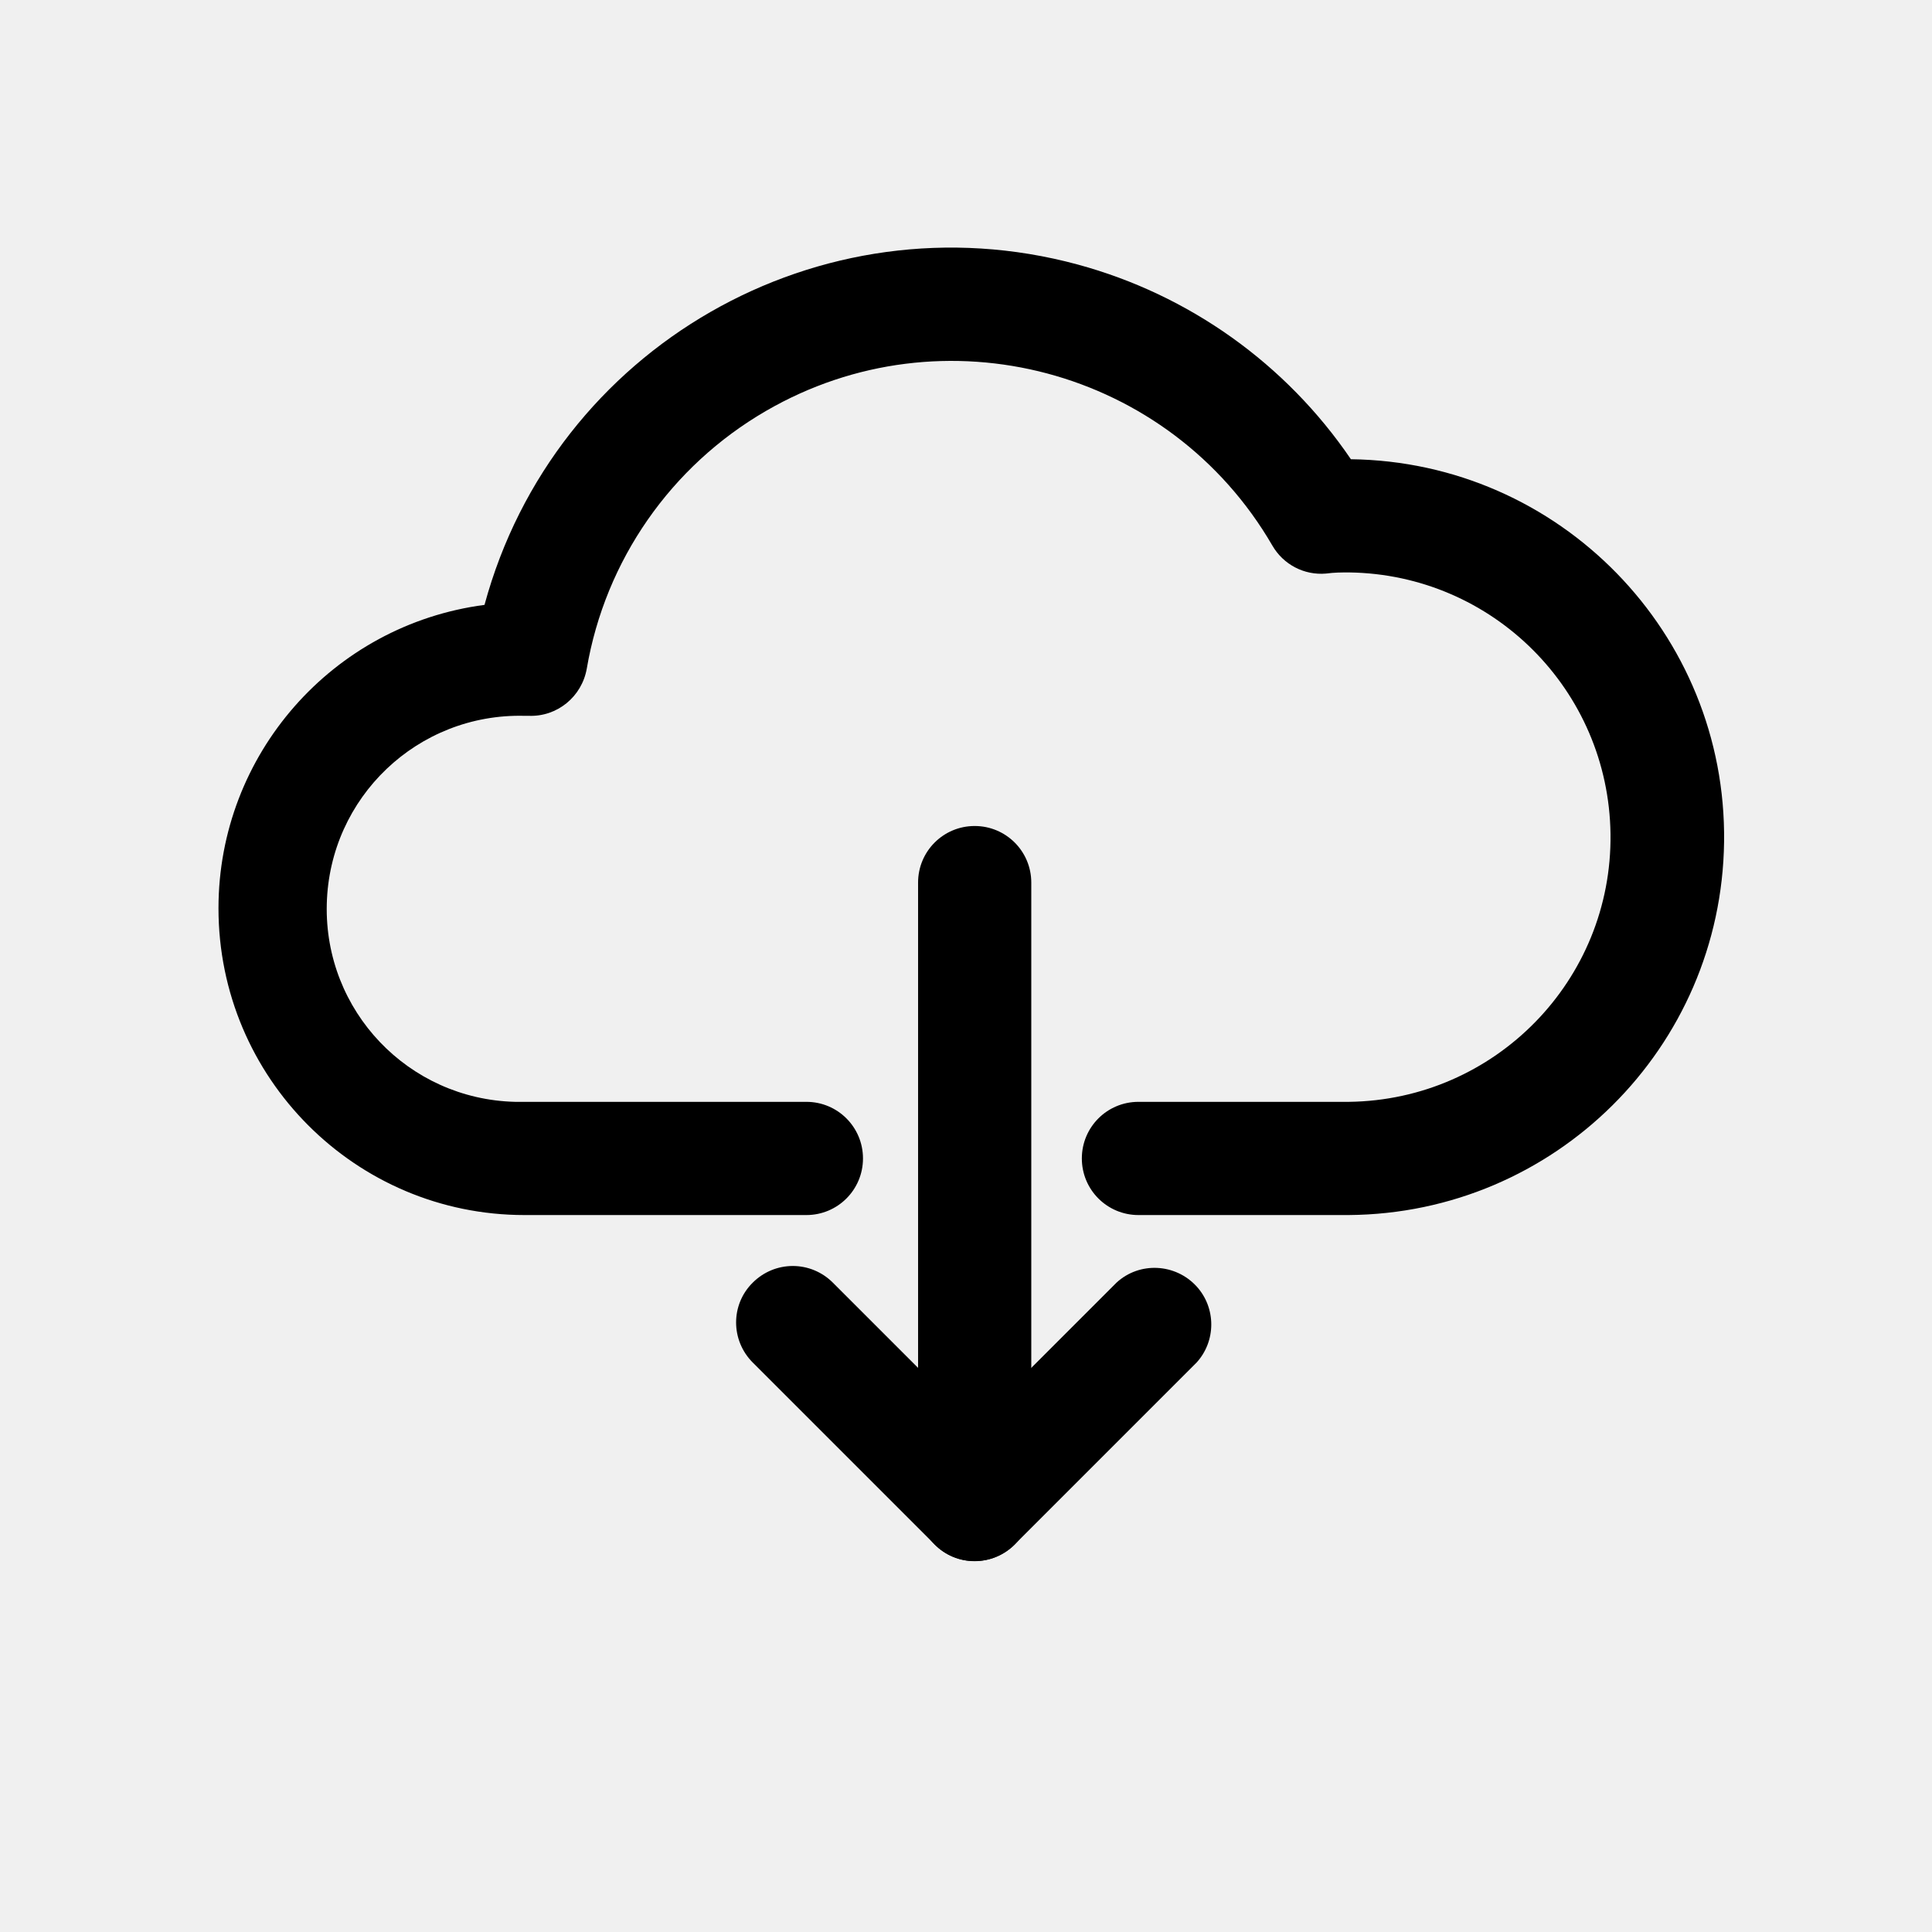
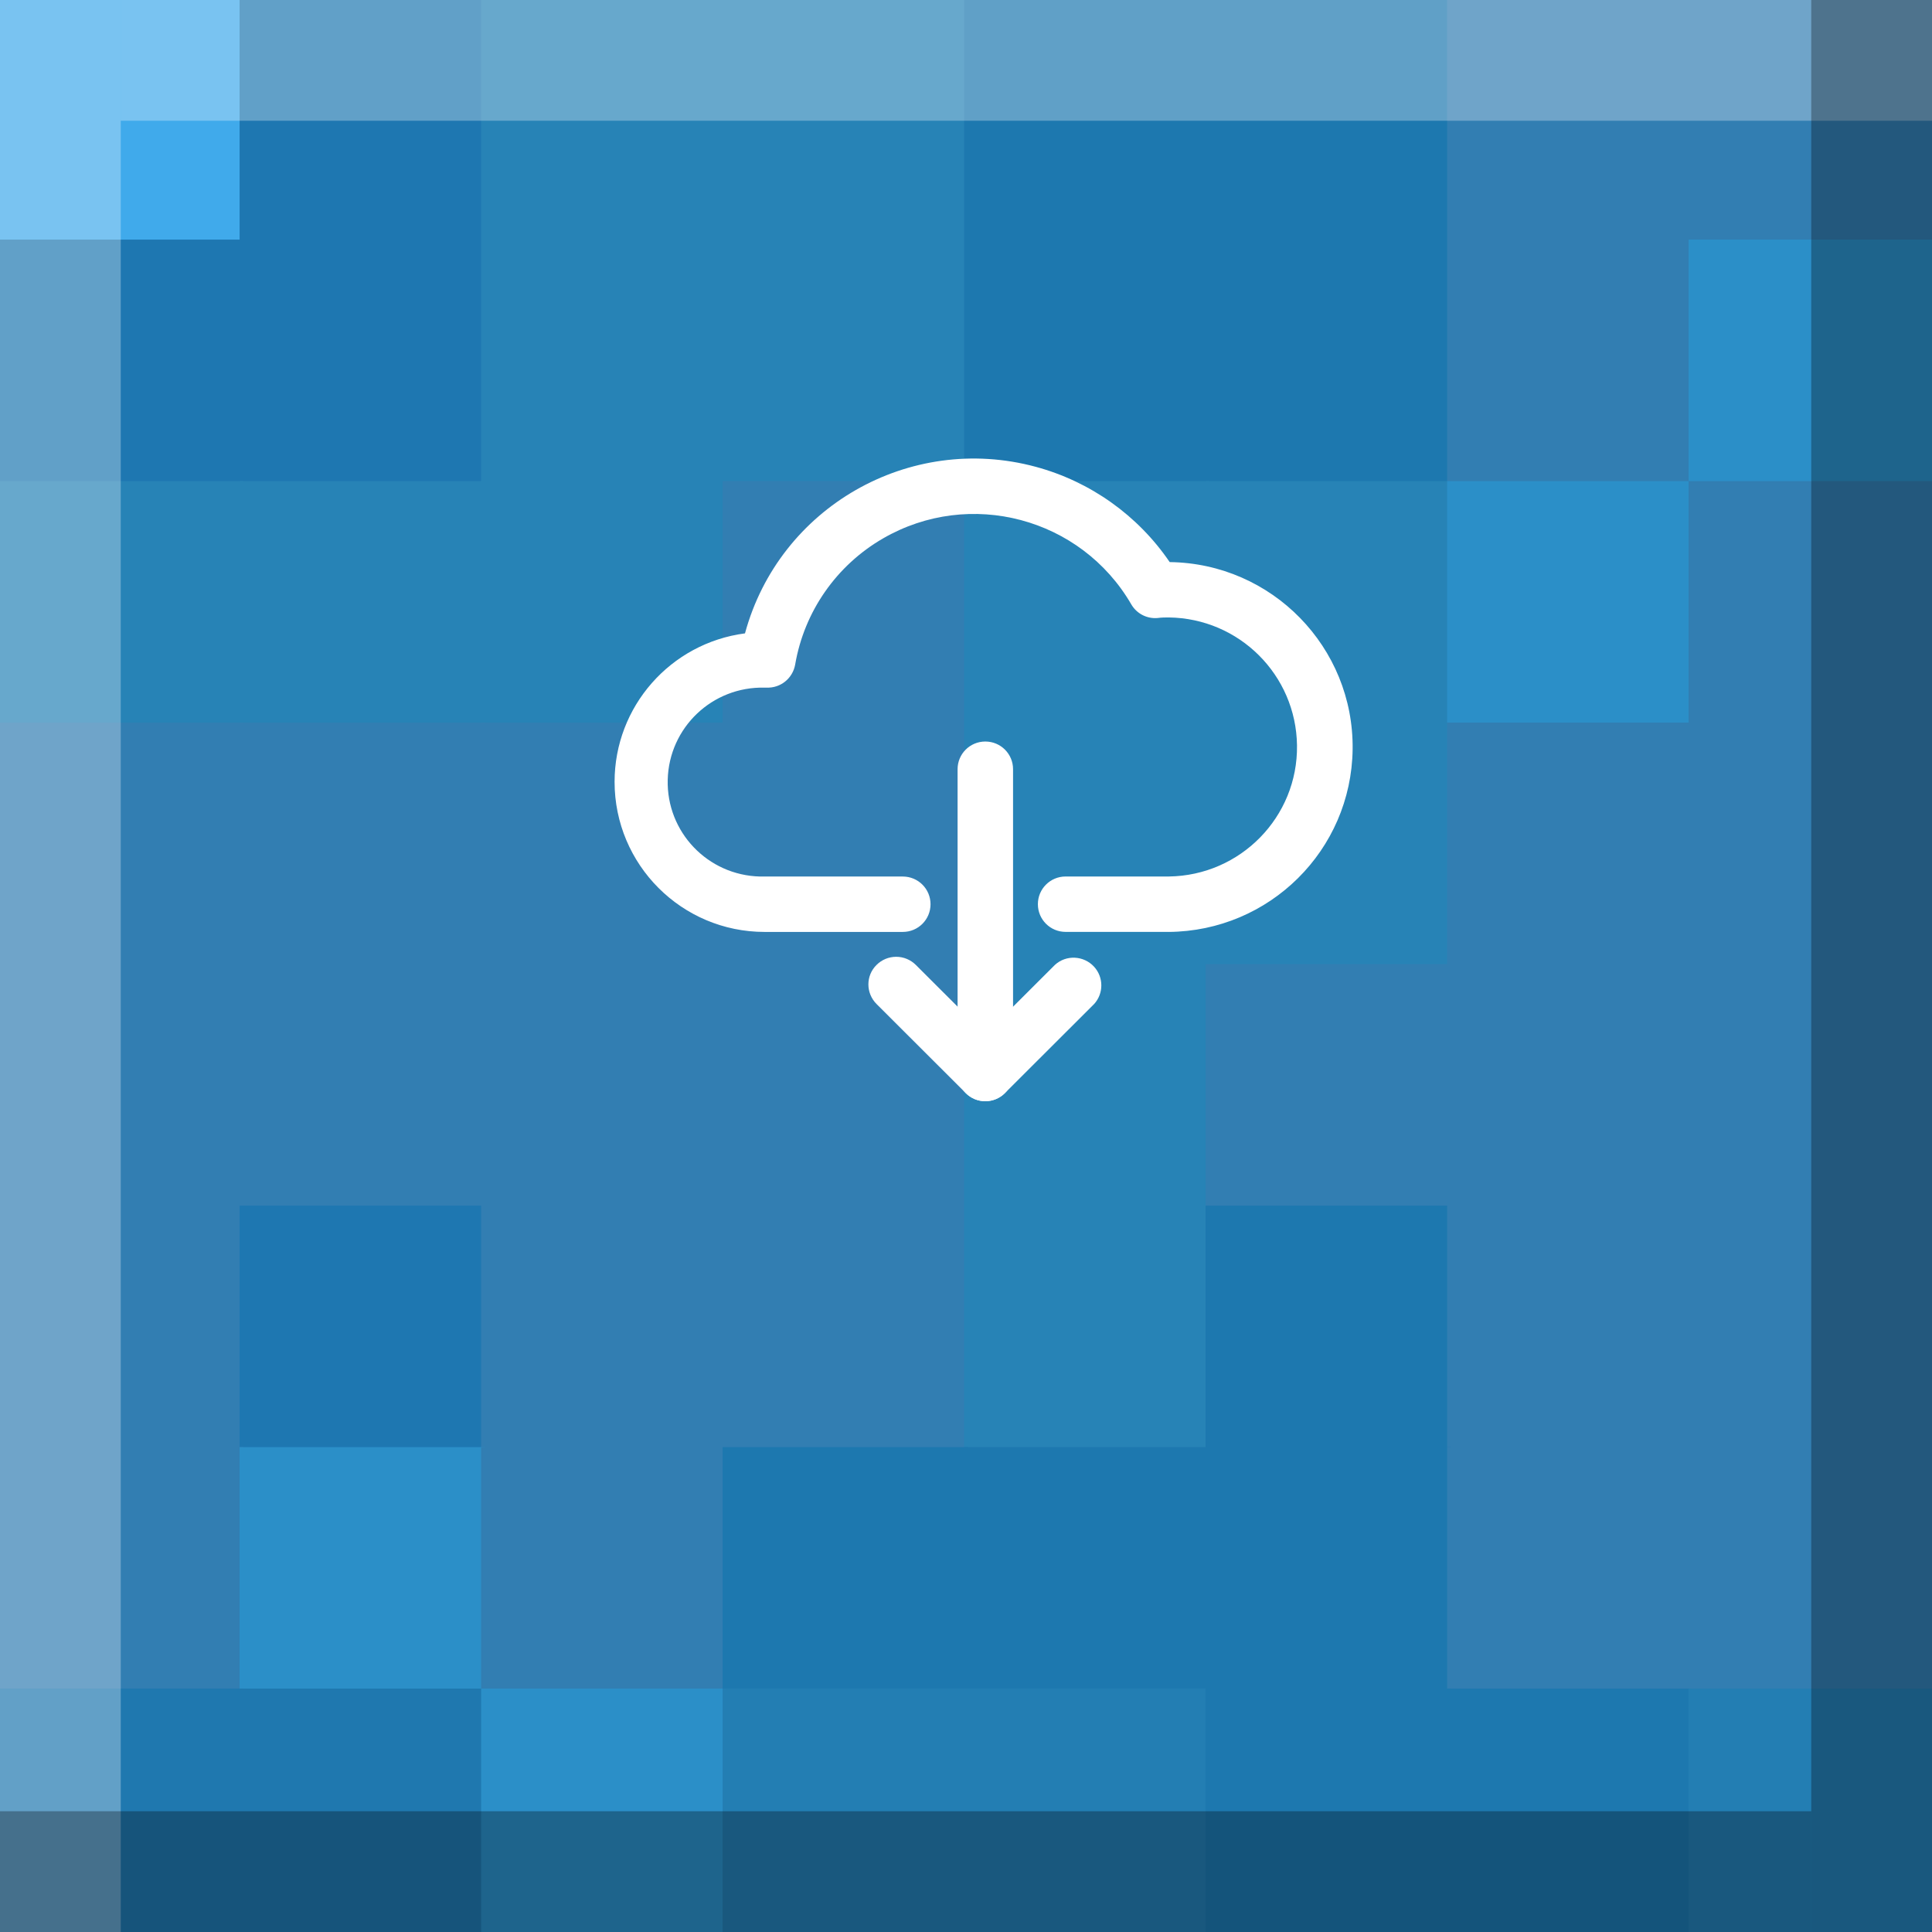
- <svg xmlns="http://www.w3.org/2000/svg" stroke-width="0" version="1.1" viewBox="0 0 512 512">
-   <path d="M357.5,322h-55.8c-8.3,0-15-6.7-15-15s6.7-15,15-15h55.8c38.7-.5,69.8-32.2,69.3-71-.5-38.1-31.2-68.8-69.3-69.3-1.9,0-3.9,0-6.1.3-5.8.5-11.3-2.4-14.2-7.4-27.2-46.9-87.3-62.9-134.2-35.7-25.2,14.6-42.6,39.6-47.5,68.3-1.3,7.4-7.8,12.8-15.4,12.5h-1.1c-28.3-.7-51.7,21.6-52.4,49.9-.7,28.3,21.6,51.7,49.9,52.4.8,0,1.7,0,2.5,0h74.7c8.3,0,15,6.7,15,15s-6.7,15-15,15h-74.7c-44.8,0-81.1-36.4-81.1-81.3,0-40.7,30.2-75.1,70.5-80.4,18.5-68.3,88.9-108.7,157.2-90.2,29.5,8,55.2,26.3,72.4,51.6,55.3.7,99.6,46.1,98.9,101.4-.7,54.6-44.9,98.5-99.5,98.9Z" />
-   <g>
-     <path d="M210.1,335.5c4,0,7.8,1.6,10.6,4.4l37.6,37.6,37.6-37.6c6.1-5.6,15.6-5.1,21.2,1,5.2,5.7,5.2,14.5,0,20.2l-48.2,48.2c-5.9,5.9-15.4,5.9-21.2,0l-48.2-48.2c-5.9-5.9-5.9-15.4,0-21.2,2.8-2.8,6.6-4.4,10.6-4.4h0Z" />
-     <path d="M258.3,218.9c8.3,0,15,6.7,15,15v164.8c0,8.3-6.7,15-15,15s-15-6.7-15-15v-164.8c0-8.3,6.7-15,15-15Z" />
+ <svg xmlns="http://www.w3.org/2000/svg" viewBox="0 0 512 512">
+   <defs>
+     <style>
+       .cls-1 {
+         fill: #2b8fc8;
+         stroke: #2b8fc8;
+       }
+ 
+       .cls-1, .cls-2, .cls-3, .cls-4, .cls-5, .cls-6, .cls-7, .cls-8 {
+         fill-rule: evenodd;
+       }
+ 
+       .cls-9, .cls-10 {
+         fill: #fff;
+       }
+ 
+       .cls-11, .cls-10 {
+         opacity: .3;
+       }
+ 
+       .cls-2 {
+         fill: #40aaeb;
+         stroke: #40aaeb;
+       }
+ 
+       .cls-12, .cls-13, .cls-14 {
+         fill: none;
+       }
+ 
+       .cls-15 {
+         clip-path: url(#clippath-1);
+       }
+ 
+       .cls-3 {
+         fill: #1e77b1;
+         stroke: #1e77b1;
+       }
+ 
+       .cls-4 {
+         fill: #237eb3;
+         stroke: #237eb3;
+       }
+ 
+       .cls-5 {
+         fill: #2783b6;
+         stroke: #2783b6;
+       }
+ 
+       .cls-13, .cls-14 {
+         clip-rule: evenodd;
+       }
+ 
+       .cls-6 {
+         fill: #327eb2;
+         stroke: #327eb2;
+       }
+ 
+       .cls-7 {
+         fill: #1d78af;
+         stroke: #1d78af;
+       }
+ 
+       .cls-16 {
+         clip-path: url(#clippath-2);
+       }
+ 
+       .cls-14 {
+         clip-path: url(#clippath);
+       }
+ 
+       .cls-8 {
+         fill: #1f78af;
+         stroke: #1f78af;
+       }
+     </style>
+     <clipPath id="clippath">
+       <polygon class="cls-13" points="134.01 340 385.57 340 385.57 88.9 134.01 88.9 134.01 340 134.01 340" />
+     </clipPath>
+     <clipPath id="clippath-1">
+       <polygon class="cls-14" points="134.01 88.9 385.57 88.9 385.57 340 134.01 340 134.01 88.9 134.01 88.9" />
+     </clipPath>
+     <clipPath id="clippath-2">
+       <polygon class="cls-12" points="134.01 340 385.57 340 385.57 88.9 134.01 88.9 134.01 340 134.01 340" />
+     </clipPath>
+   </defs>
+   <g id="item5">
+     <g>
+       <polygon class="cls-2" points="0 0 64 0 64 64 0 64 0 0 0 0" />
+       <polygon class="cls-3" points="64 0 128 0 128 64 64 64 64 0 64 0" />
+       <polygon class="cls-5" points="128 0 192 0 192 64 128 64 128 0 128 0" />
+       <polygon class="cls-5" points="192 0 256 0 256 64 192 64 192 0 192 0" />
+       <polygon class="cls-7" points="256 0 320 0 320 64 256 64 256 0 256 0" />
+       <polygon class="cls-7" points="320 0 384 0 384 64 320 64 320 0 320 0" />
+       <polygon class="cls-6" points="384 0 448 0 448 64 384 64 384 0 384 0" />
+       <polygon class="cls-6" points="448 0 512 0 512 64 448 64 448 0 448 0" />
+       <polygon class="cls-3" points="0 64 64 64 64 128 0 128 0 64 0 64" />
+       <polygon class="cls-3" points="64 64 128 64 128 128 64 128 64 64 64 64" />
+       <polygon class="cls-5" points="128 64 192 64 192 128 128 128 128 64 128 64" />
+       <polygon class="cls-5" points="192 64 256 64 256 128 192 128 192 64 192 64" />
+       <polygon class="cls-7" points="256 64 320 64 320 128 256 128 256 64 256 64" />
+       <polygon class="cls-7" points="320 64 384 64 384 128 320 128 320 64 320 64" />
+       <polygon class="cls-6" points="384 64 448 64 448 128 384 128 384 64 384 64" />
+       <polygon class="cls-1" points="448 64 512 64 512 128 448 128 448 64 448 64" />
+       <polygon class="cls-5" points="0 128 64 128 64 192 0 192 0 128 0 128" />
+       <polygon class="cls-5" points="64 128 128 128 128 192 64 192 64 128 64 128" />
+       <polygon class="cls-5" points="128 128 192 128 192 192 128 192 128 128 128 128" />
+       <polygon class="cls-6" points="192 128 256 128 256 192 192 192 192 128 192 128" />
+       <polygon class="cls-5" points="256 128 320 128 320 192 256 192 256 128 256 128" />
+       <polygon class="cls-5" points="320 128 384 128 384 192 320 192 320 128 320 128" />
+       <polygon class="cls-1" points="384 128 448 128 448 192 384 192 384 128 384 128" />
+       <polygon class="cls-6" points="448 128 512 128 512 192 448 192 448 128 448 128" />
+       <polygon class="cls-6" points="0 192 64 192 64 256 0 256 0 192 0 192" />
+       <polygon class="cls-6" points="64 192 128 192 128 256 64 256 64 192 64 192" />
+       <polygon class="cls-6" points="128 192 192 192 192 256 128 256 128 192 128 192" />
+       <polygon class="cls-6" points="192 192 256 192 256 256 192 256 192 192 192 192" />
+       <polygon class="cls-5" points="256 192 320 192 320 256 256 256 256 192 256 192" />
+       <polygon class="cls-5" points="320 192 384 192 384 256 320 256 320 192 320 192" />
+       <polygon class="cls-6" points="384 192 448 192 448 256 384 256 384 192 384 192" />
+       <polygon class="cls-6" points="448 192 512 192 512 256 448 256 448 192 448 192" />
+       <polygon class="cls-6" points="0 256 64 256 64 320 0 320 0 256 0 256" />
+       <polygon class="cls-6" points="64 256 128 256 128 320 64 320 64 256 64 256" />
+       <polygon class="cls-6" points="128 256 192 256 192 320 128 320 128 256 128 256" />
+       <polygon class="cls-6" points="192 256 256 256 256 320 192 320 192 256 192 256" />
+       <polygon class="cls-5" points="256 256 320 256 320 320 256 320 256 256 256 256" />
+       <polygon class="cls-6" points="320 256 384 256 384 320 320 320 320 256 320 256" />
+       <polygon class="cls-6" points="384 256 448 256 448 320 384 320 384 256 384 256" />
+       <polygon class="cls-6" points="448 256 512 256 512 320 448 320 448 256 448 256" />
+       <polygon class="cls-6" points="0 320 64 320 64 384 0 384 0 320 0 320" />
+       <polygon class="cls-3" points="64 320 128 320 128 384 64 384 64 320 64 320" />
+       <polygon class="cls-6" points="128 320 192 320 192 384 128 384 128 320 128 320" />
+       <polygon class="cls-6" points="192 320 256 320 256 384 192 384 192 320 192 320" />
+       <polygon class="cls-5" points="256 320 320 320 320 384 256 384 256 320 256 320" />
+       <polygon class="cls-7" points="320 320 384 320 384 384 320 384 320 320 320 320" />
+       <polygon class="cls-6" points="384 320 448 320 448 384 384 384 384 320 384 320" />
+       <polygon class="cls-6" points="448 320 512 320 512 384 448 384 448 320 448 320" />
+       <polygon class="cls-6" points="0 384 64 384 64 448 0 448 0 384 0 384" />
+       <polygon class="cls-1" points="64 384 128 384 128 448 64 448 64 384 64 384" />
+       <polygon class="cls-6" points="128 384 192 384 192 448 128 448 128 384 128 384" />
+       <polygon class="cls-7" points="192 384 256 384 256 448 192 448 192 384 192 384" />
+       <polygon class="cls-7" points="256 384 320 384 320 448 256 448 256 384 256 384" />
+       <polygon class="cls-7" points="320 384 384 384 384 448 320 448 320 384 320 384" />
+       <polygon class="cls-6" points="384 384 448 384 448 448 384 448 384 384 384 384" />
+       <polygon class="cls-6" points="448 384 512 384 512 448 448 448 448 384 448 384" />
+       <polygon class="cls-8" points="0 448 64 448 64 512 0 512 0 448 0 448" />
+       <polygon class="cls-8" points="64 448 128 448 128 512 64 512 64 448 64 448" />
+       <polygon class="cls-1" points="128 448 192 448 192 512 128 512 128 448 128 448" />
+       <polygon class="cls-4" points="192 448 256 448 256 512 192 512 192 448 192 448" />
+       <polygon class="cls-4" points="256 448 320 448 320 512 256 512 256 448 256 448" />
+       <polygon class="cls-7" points="320 448 384 448 384 512 320 512 320 448 320 448" />
+       <polygon class="cls-7" points="384 448 448 448 448 512 384 512 384 448 384 448" />
+       <polygon class="cls-4" points="448 448 512 448 512 512 448 512 448 448 448 448" />
+     </g>
+     <g class="cls-15">
+       <g class="cls-16">
+         <path class="cls-9" d="M309.75,246.96h-27.35c-4.07,0-7.35-3.28-7.35-7.34s3.28-7.34,7.35-7.34h27.35c18.97-.24,34.22-15.76,33.97-34.74-.25-18.64-15.29-33.67-33.97-33.91-.93,0-1.91,0-2.99.15-2.84.24-5.54-1.17-6.96-3.62-13.33-22.95-42.79-30.78-65.79-17.47-12.35,7.14-20.88,19.38-23.28,33.42-.64,3.62-3.82,6.26-7.55,6.12h-.54c-13.87-.34-25.34,10.57-25.69,24.42-.34,13.85,10.59,25.3,24.46,25.64h37.84c4.07,0,7.35,3.28,7.35,7.34s-3.28,7.34-7.35,7.34h-36.62c-21.96,0-39.76-17.81-39.76-39.78,0-19.92,14.8-36.75,34.56-39.34,9.07-33.42,43.58-53.19,77.06-44.14,14.46,3.91,27.06,12.87,35.49,25.25,27.11.34,48.82,22.56,48.48,49.62-.34,26.72-22.01,48.2-48.78,48.39h.05Z" />
+         <path class="cls-9" d="M237.5,253.56c1.96,0,3.82.78,5.2,2.15l18.43,18.4,18.43-18.4c2.99-2.74,7.65-2.5,10.39.49,2.55,2.79,2.55,7.1,0,9.88l-23.63,23.59c-2.89,2.89-7.55,2.89-10.39,0l-23.63-23.59c-2.89-2.89-2.89-7.54,0-10.37,1.37-1.37,3.24-2.15,5.2-2.15h0Z" />
+         <path class="cls-9" d="M261.12,196.51c4.07,0,7.35,3.28,7.35,7.34v80.64c0,4.06-3.28,7.34-7.35,7.34s-7.35-3.28-7.35-7.34v-80.64c0-4.06,3.28-7.34,7.35-7.34h0Z" />
+       </g>
+     </g>
+   </g>
+   <g id="_图层_7" data-name="图层 7">
+     <rect class="cls-10" width="32" height="512" />
+     <rect class="cls-10" x="256" y="-224" width="32" height="480" transform="translate(256 288) rotate(-90)" />
+     <rect class="cls-11" x="224" y="256" width="32" height="480" transform="translate(-256 736) rotate(-90)" />
+     <rect class="cls-11" x="480" width="32" height="512" />
  </g>
</svg>
